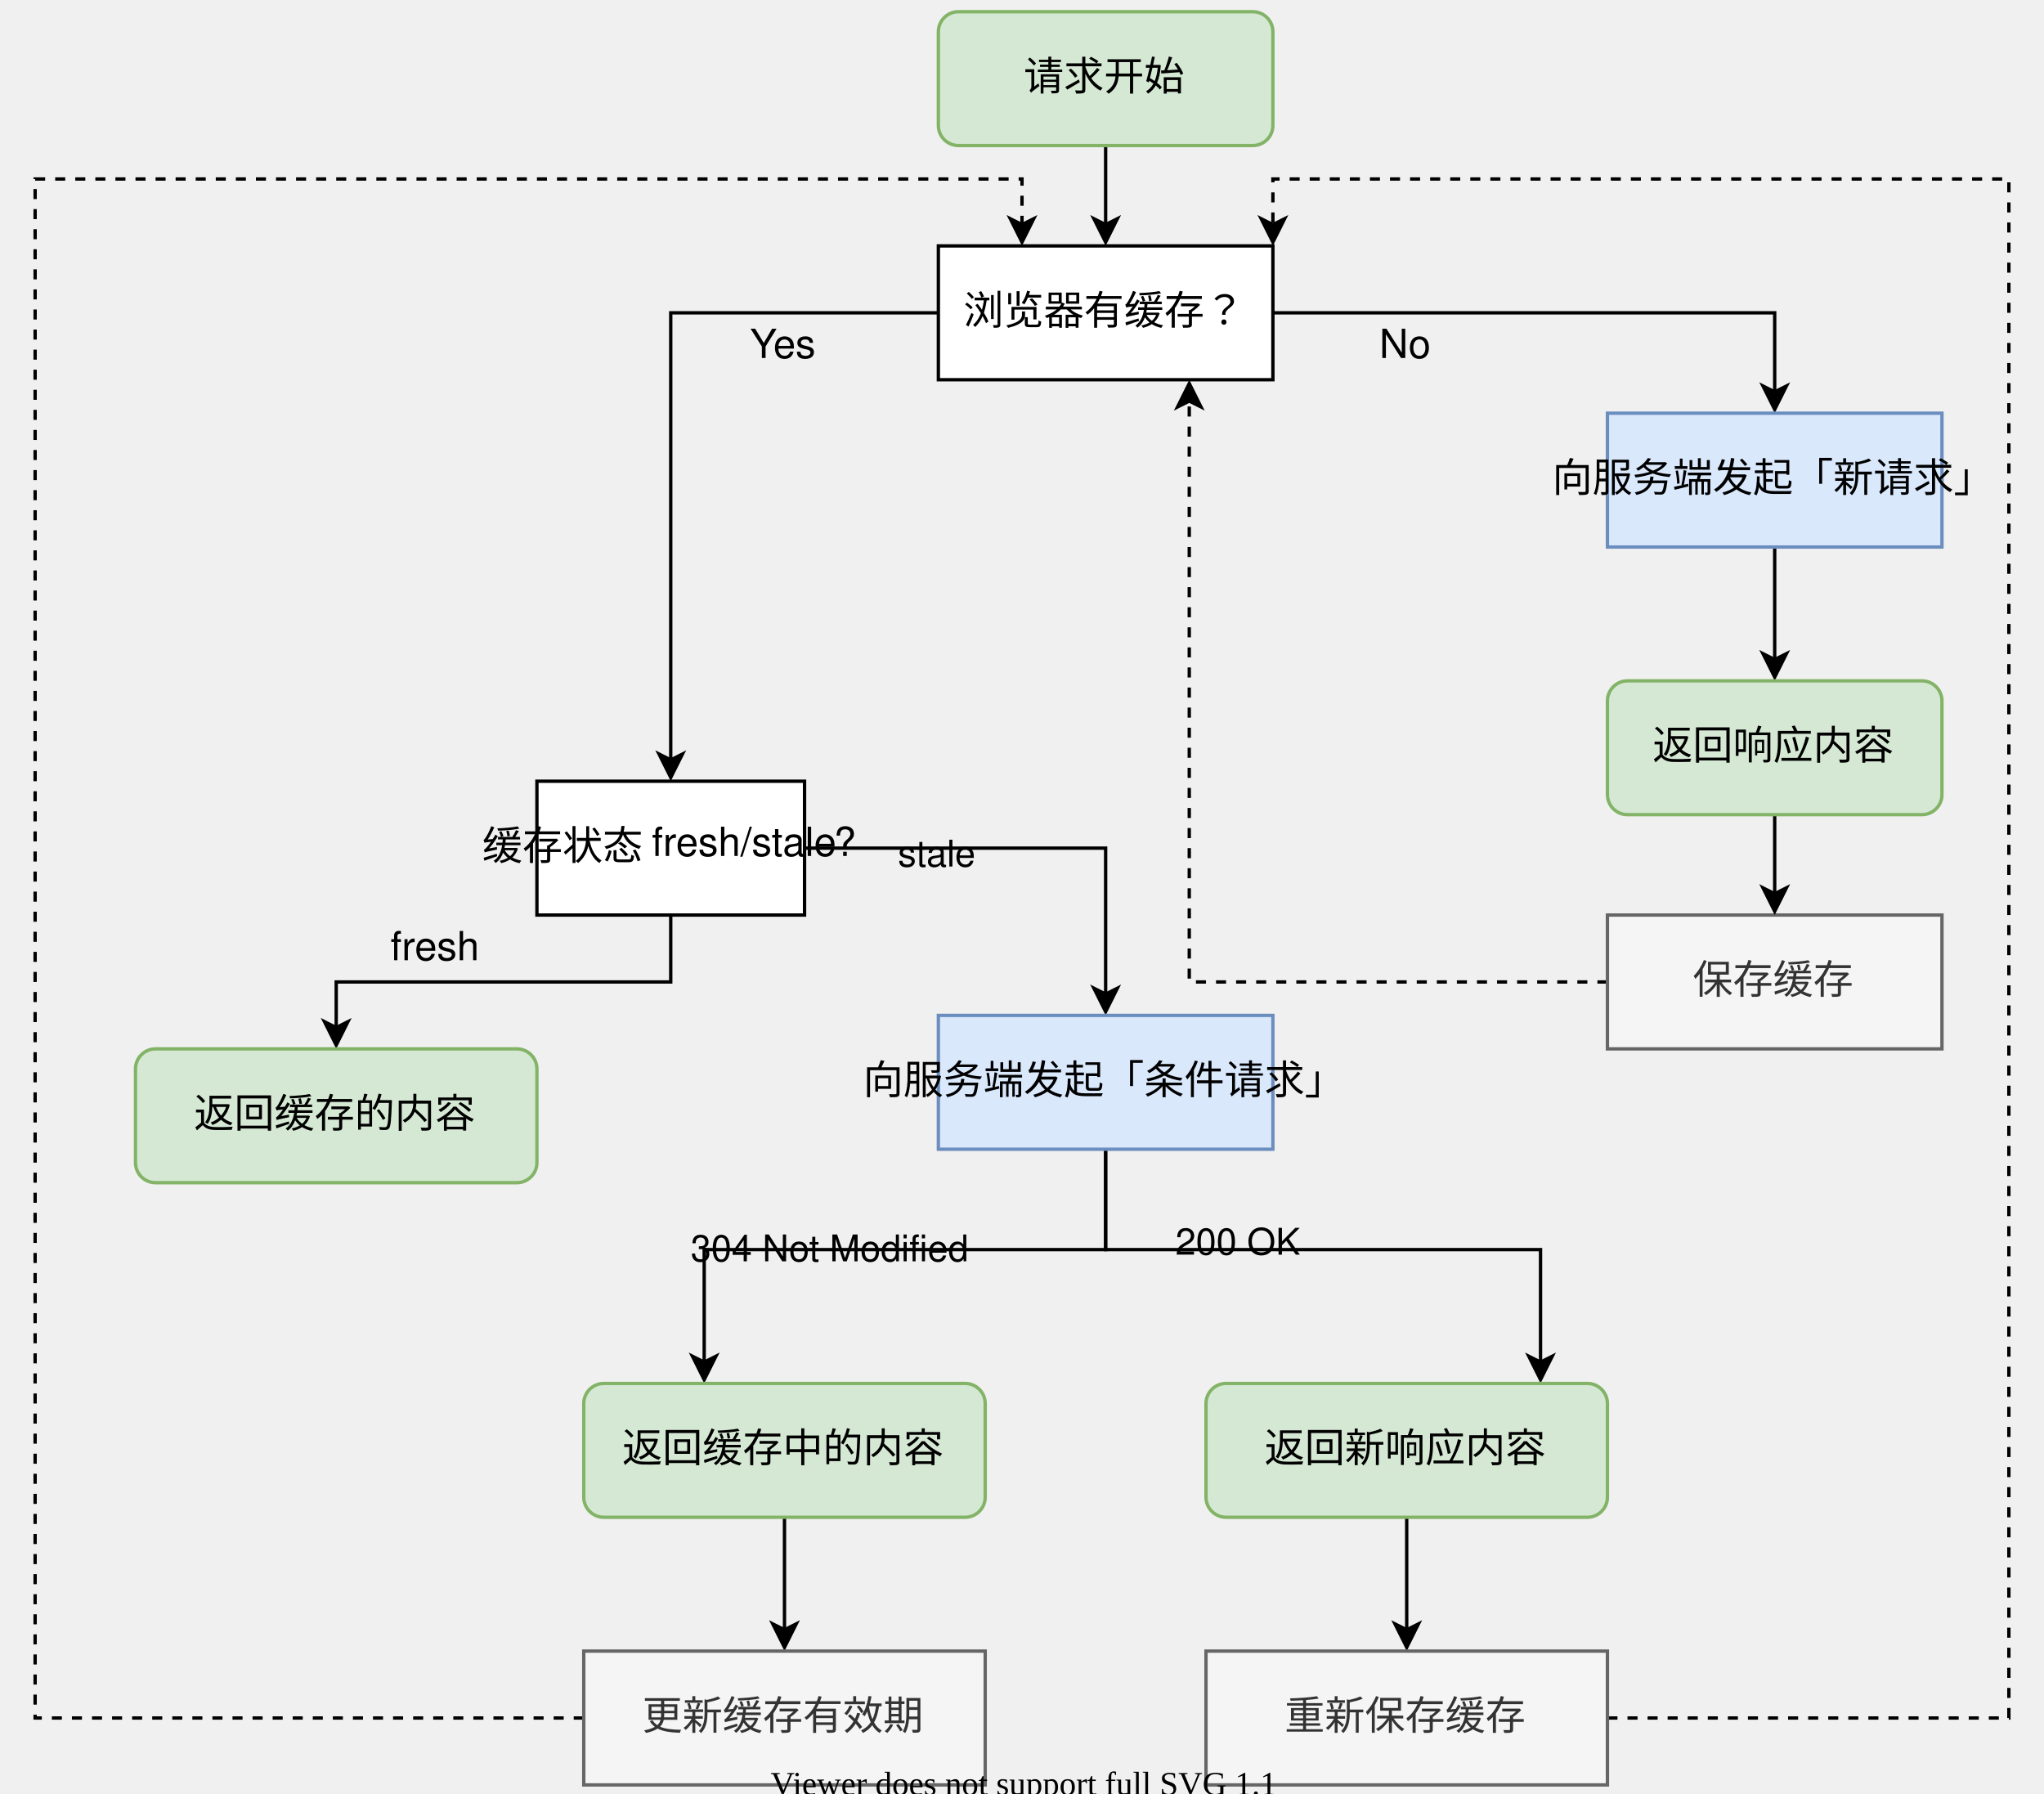
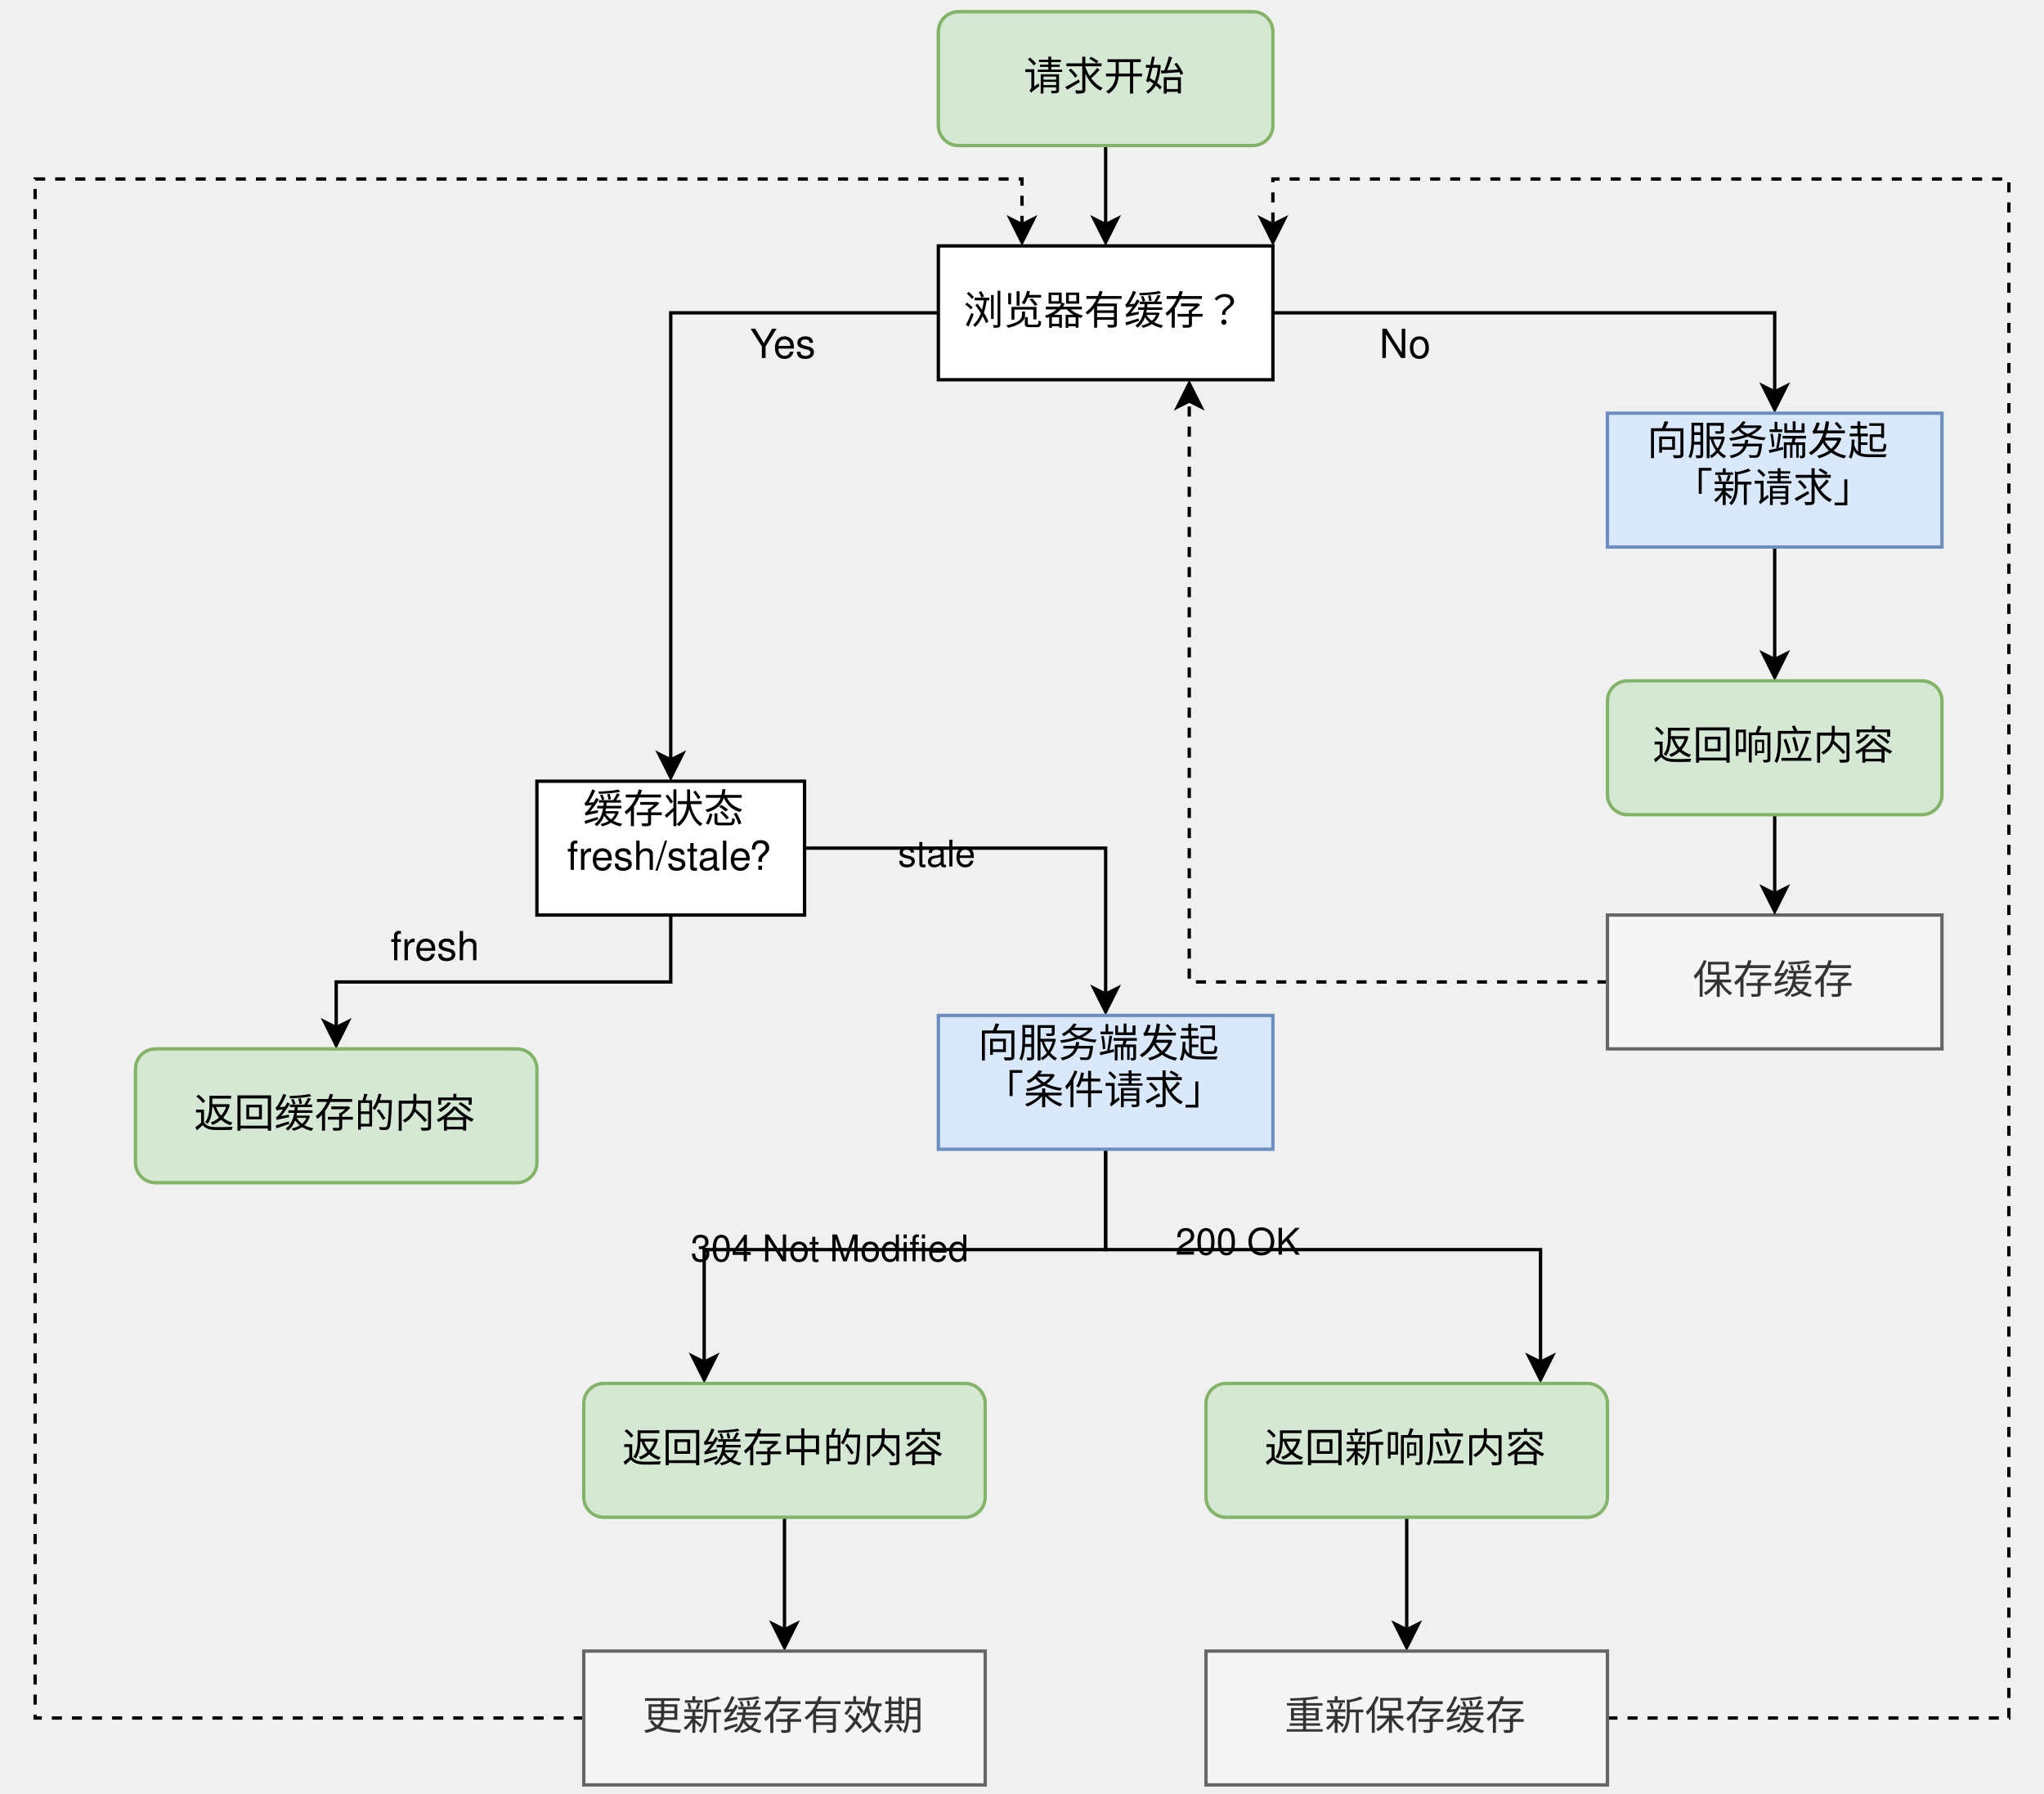
<svg xmlns="http://www.w3.org/2000/svg" version="1.1" width="611" height="536" viewBox="-0.5 -0.5 611 536" style="background-color: rgb(255, 255, 255);">
  <defs />
  <g>
    <path d="M 330 43 L 330 63 L 330 53 L 330 66.63" fill="none" stroke="#000000" stroke-miterlimit="10" pointer-events="stroke" />
    <path d="M 330 71.88 L 326.5 64.88 L 330 66.63 L 333.5 64.88 Z" fill="#000000" stroke="#000000" stroke-miterlimit="10" pointer-events="all" />
    <rect x="280" y="3" width="100" height="40" rx="6" ry="6" fill="#d5e8d4" stroke="#82b366" pointer-events="all" />
    <g transform="translate(-0.5 -0.5)">
      <text x="330" y="27" fill="#000000" font-family="Helvetica" font-size="12px" text-anchor="middle">请求开始</text>
    </g>
    <path d="M 280 93 L 200 93 L 200 226.63" fill="none" stroke="#000000" stroke-miterlimit="10" pointer-events="stroke" />
    <path d="M 200 231.88 L 196.5 224.88 L 200 226.63 L 203.5 224.88 Z" fill="#000000" stroke="#000000" stroke-miterlimit="10" pointer-events="all" />
    <path d="M 380 93 L 530 93 L 530 116.63" fill="none" stroke="#000000" stroke-miterlimit="10" pointer-events="stroke" />
    <path d="M 530 121.88 L 526.5 114.88 L 530 116.63 L 533.5 114.88 Z" fill="#000000" stroke="#000000" stroke-miterlimit="10" pointer-events="all" />
    <rect x="280" y="73" width="100" height="40" fill="#ffffff" stroke="#000000" pointer-events="all" />
    <g transform="translate(-0.5 -0.5)">
      <text x="330" y="97" fill="#000000" font-family="Helvetica" font-size="12px" text-anchor="middle">浏览器有缓存？</text>
    </g>
    <path d="M 200 273 L 200 293 L 100 293 L 100 306.63" fill="none" stroke="#000000" stroke-miterlimit="10" pointer-events="stroke" />
    <path d="M 100 311.88 L 96.5 304.88 L 100 306.63 L 103.5 304.88 Z" fill="#000000" stroke="#000000" stroke-miterlimit="10" pointer-events="all" />
    <path d="M 240 253 L 330 253 L 330 296.63" fill="none" stroke="#000000" stroke-miterlimit="10" pointer-events="stroke" />
    <path d="M 330 301.88 L 326.5 294.88 L 330 296.63 L 333.5 294.88 Z" fill="#000000" stroke="#000000" stroke-miterlimit="10" pointer-events="all" />
    <g transform="translate(-0.5 -0.5)">
      <text x="280" y="259" fill="#000000" font-family="Helvetica" font-size="11px" text-anchor="middle">stale</text>
    </g>
    <rect x="160" y="233" width="80" height="40" fill="#ffffff" stroke="#000000" pointer-events="all" />
    <g transform="translate(-0.5 -0.5)">
-       <text x="200" y="257" fill="#000000" font-family="Helvetica" font-size="12px" text-anchor="middle">缓存状态 fresh/stale?</text>
+       <text fill="#000000" font-family="Helvetica" font-size="12px" text-anchor="middle">
+         <tspan x="200" y="246">缓存状态</tspan>
+         <tspan x="200" dy="14">fresh/stale?</tspan>
+       </text>
    </g>
    <rect x="214" y="93" width="40" height="20" fill="none" stroke="none" pointer-events="all" />
    <g transform="translate(-0.5 -0.5)">
      <text x="234" y="107" fill="#000000" font-family="Helvetica" font-size="12px" text-anchor="middle">Yes</text>
    </g>
    <rect x="40" y="313" width="120" height="40" rx="6" ry="6" fill="#d5e8d4" stroke="#82b366" pointer-events="all" />
    <g transform="translate(-0.5 -0.5)">
      <text x="100" y="337" fill="#000000" font-family="Helvetica" font-size="12px" text-anchor="middle">返回缓存的内容</text>
    </g>
    <rect x="110" y="273" width="40" height="20" fill="none" stroke="none" pointer-events="all" />
    <g transform="translate(-0.5 -0.5)">
      <text x="130" y="287" fill="#000000" font-family="Helvetica" font-size="12px" text-anchor="middle">fresh</text>
    </g>
    <path d="M 330 343 L 330 373 L 210 373 L 210 406.63" fill="none" stroke="#000000" stroke-miterlimit="10" pointer-events="stroke" />
    <path d="M 210 411.88 L 206.5 404.88 L 210 406.63 L 213.5 404.88 Z" fill="#000000" stroke="#000000" stroke-miterlimit="10" pointer-events="all" />
    <g transform="translate(-0.5 -0.5)">
      <text x="248" y="377" fill="#000000" font-family="Helvetica" font-size="11px" text-anchor="middle">304 Not Modified</text>
    </g>
    <path d="M 330 343 L 330 373 L 460 373 L 460 406.63" fill="none" stroke="#000000" stroke-miterlimit="10" pointer-events="stroke" />
    <path d="M 460 411.88 L 456.5 404.88 L 460 406.63 L 463.5 404.88 Z" fill="#000000" stroke="#000000" stroke-miterlimit="10" pointer-events="all" />
    <g transform="translate(-0.5 -0.5)">
      <text x="370" y="375" fill="#000000" font-family="Helvetica" font-size="11px" text-anchor="middle">200 OK</text>
    </g>
    <rect x="280" y="303" width="100" height="40" fill="#dae8fc" stroke="#6c8ebf" pointer-events="all" />
    <g transform="translate(-0.5 -0.5)">
-       <text x="330" y="327" fill="#000000" font-family="Helvetica" font-size="12px" text-anchor="middle">向服务端发起
- 「条件请求」</text>
+       <text fill="#000000" font-family="Helvetica" font-size="12px" text-anchor="middle">
+         <tspan x="330" y="316">向服务端发起</tspan>
+         <tspan x="330" dy="14">「条件请求」</tspan>
+       </text>
    </g>
    <path d="M 420 453 L 420 486.63" fill="none" stroke="#000000" stroke-miterlimit="10" pointer-events="stroke" />
    <path d="M 420 491.88 L 416.5 484.88 L 420 486.63 L 423.5 484.88 Z" fill="#000000" stroke="#000000" stroke-miterlimit="10" pointer-events="all" />
    <rect x="360" y="413" width="120" height="40" rx="6" ry="6" fill="#d5e8d4" stroke="#82b366" pointer-events="all" />
    <g transform="translate(-0.5 -0.5)">
      <text x="420" y="437" fill="#000000" font-family="Helvetica" font-size="12px" text-anchor="middle">返回新响应内容</text>
    </g>
    <path d="M 480 513 L 600 513 L 600 53 L 380 53 L 380 66.63" fill="none" stroke="#000000" stroke-miterlimit="10" stroke-dasharray="3 3" pointer-events="stroke" />
    <path d="M 380 71.88 L 376.5 64.88 L 380 66.63 L 383.5 64.88 Z" fill="#000000" stroke="#000000" stroke-miterlimit="10" pointer-events="all" />
    <rect x="360" y="493" width="120" height="40" fill="#f5f5f5" stroke="#666666" pointer-events="all" />
    <g transform="translate(-0.5 -0.5)">
      <text x="420" y="517" fill="#333333" font-family="Helvetica" font-size="12px" text-anchor="middle">重新保存缓存</text>
    </g>
    <path d="M 234 453 L 234 486.63" fill="none" stroke="#000000" stroke-miterlimit="10" pointer-events="stroke" />
    <path d="M 234 491.88 L 230.5 484.88 L 234 486.63 L 237.5 484.88 Z" fill="#000000" stroke="#000000" stroke-miterlimit="10" pointer-events="all" />
    <rect x="174" y="413" width="120" height="40" rx="6" ry="6" fill="#d5e8d4" stroke="#82b366" pointer-events="all" />
    <g transform="translate(-0.5 -0.5)">
      <text x="234" y="437" fill="#000000" font-family="Helvetica" font-size="12px" text-anchor="middle">返回缓存中的内容</text>
    </g>
    <path d="M 174 513 L 10 513 L 10 53 L 305 53 L 305 66.63" fill="none" stroke="#000000" stroke-miterlimit="10" stroke-dasharray="3 3" pointer-events="stroke" />
    <path d="M 305 71.88 L 301.5 64.88 L 305 66.63 L 308.5 64.88 Z" fill="#000000" stroke="#000000" stroke-miterlimit="10" pointer-events="all" />
    <rect x="174" y="493" width="120" height="40" fill="#f5f5f5" stroke="#666666" pointer-events="all" />
    <g transform="translate(-0.5 -0.5)">
      <text x="234" y="517" fill="#333333" font-family="Helvetica" font-size="12px" text-anchor="middle">更新缓存有效期</text>
    </g>
    <path d="M 530 163 L 530 196.63" fill="none" stroke="#000000" stroke-miterlimit="10" pointer-events="stroke" />
    <path d="M 530 201.88 L 526.5 194.88 L 530 196.63 L 533.5 194.88 Z" fill="#000000" stroke="#000000" stroke-miterlimit="10" pointer-events="all" />
    <rect x="480" y="123" width="100" height="40" fill="#dae8fc" stroke="#6c8ebf" pointer-events="all" />
    <g transform="translate(-0.5 -0.5)">
-       <text x="530" y="147" fill="#000000" font-family="Helvetica" font-size="12px" text-anchor="middle">向服务端发起
- 「新请求」</text>
+       <text fill="#000000" font-family="Helvetica" font-size="12px" text-anchor="middle">
+         <tspan x="530" y="136">向服务端发起</tspan>
+         <tspan x="530" dy="14">「新请求」</tspan>
+       </text>
    </g>
    <rect x="405" y="93" width="30" height="20" fill="none" stroke="none" pointer-events="all" />
    <g transform="translate(-0.5 -0.5)">
      <text x="420" y="107" fill="#000000" font-family="Helvetica" font-size="12px" text-anchor="middle">No</text>
    </g>
    <path d="M 480 293 L 355 293 L 355 119.37" fill="none" stroke="#000000" stroke-miterlimit="10" stroke-dasharray="3 3" pointer-events="stroke" />
    <path d="M 355 114.12 L 358.5 121.12 L 355 119.37 L 351.5 121.12 Z" fill="#000000" stroke="#000000" stroke-miterlimit="10" pointer-events="all" />
    <rect x="480" y="273" width="100" height="40" fill="#f5f5f5" stroke="#666666" pointer-events="all" />
    <g transform="translate(-0.5 -0.5)">
      <text x="530" y="297" fill="#333333" font-family="Helvetica" font-size="12px" text-anchor="middle">保存缓存</text>
    </g>
    <path d="M 530 243 L 530 263 L 530 253 L 530 266.63" fill="none" stroke="#000000" stroke-miterlimit="10" pointer-events="stroke" />
    <path d="M 530 271.88 L 526.5 264.88 L 530 266.63 L 533.5 264.88 Z" fill="#000000" stroke="#000000" stroke-miterlimit="10" pointer-events="all" />
    <rect x="480" y="203" width="100" height="40" rx="6" ry="6" fill="#d5e8d4" stroke="#82b366" pointer-events="all" />
    <g transform="translate(-0.5 -0.5)">
      <text x="530" y="227" fill="#000000" font-family="Helvetica" font-size="12px" text-anchor="middle">返回响应内容</text>
    </g>
  </g>
-   <text text-anchor="middle" font-size="10px" x="50%" y="100%">Viewer does not support full SVG 1.1</text>
</svg>
